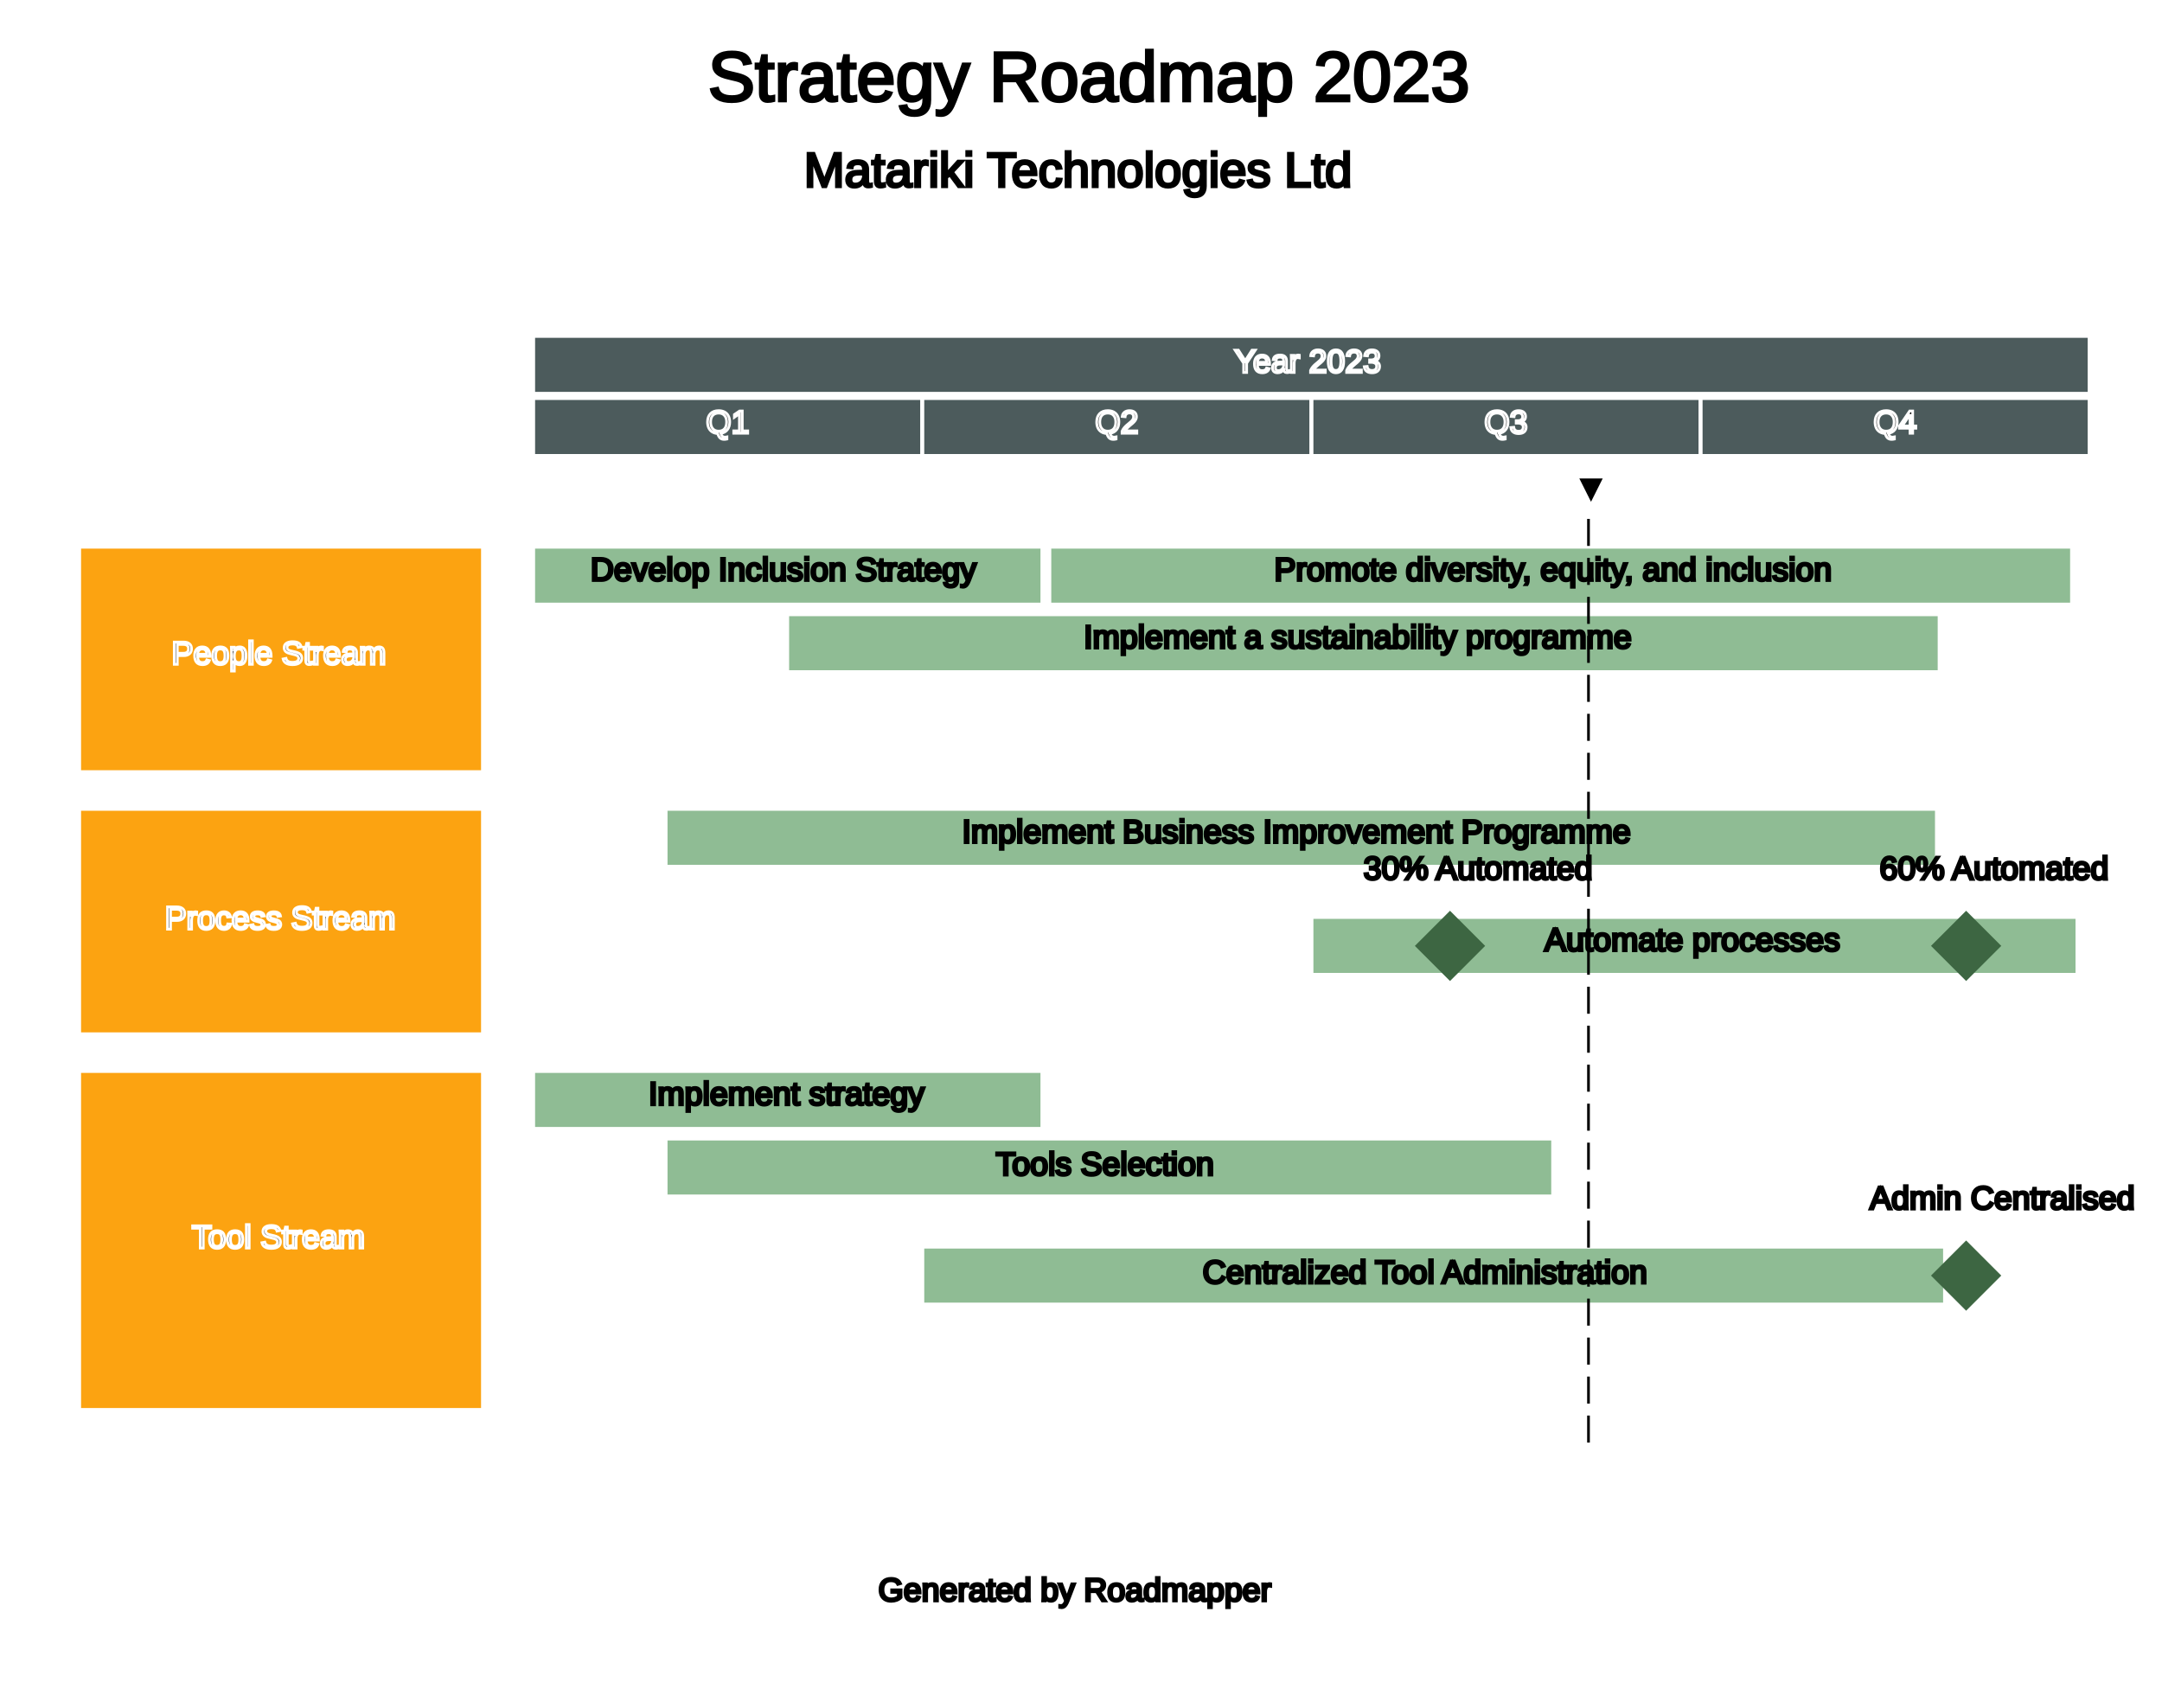
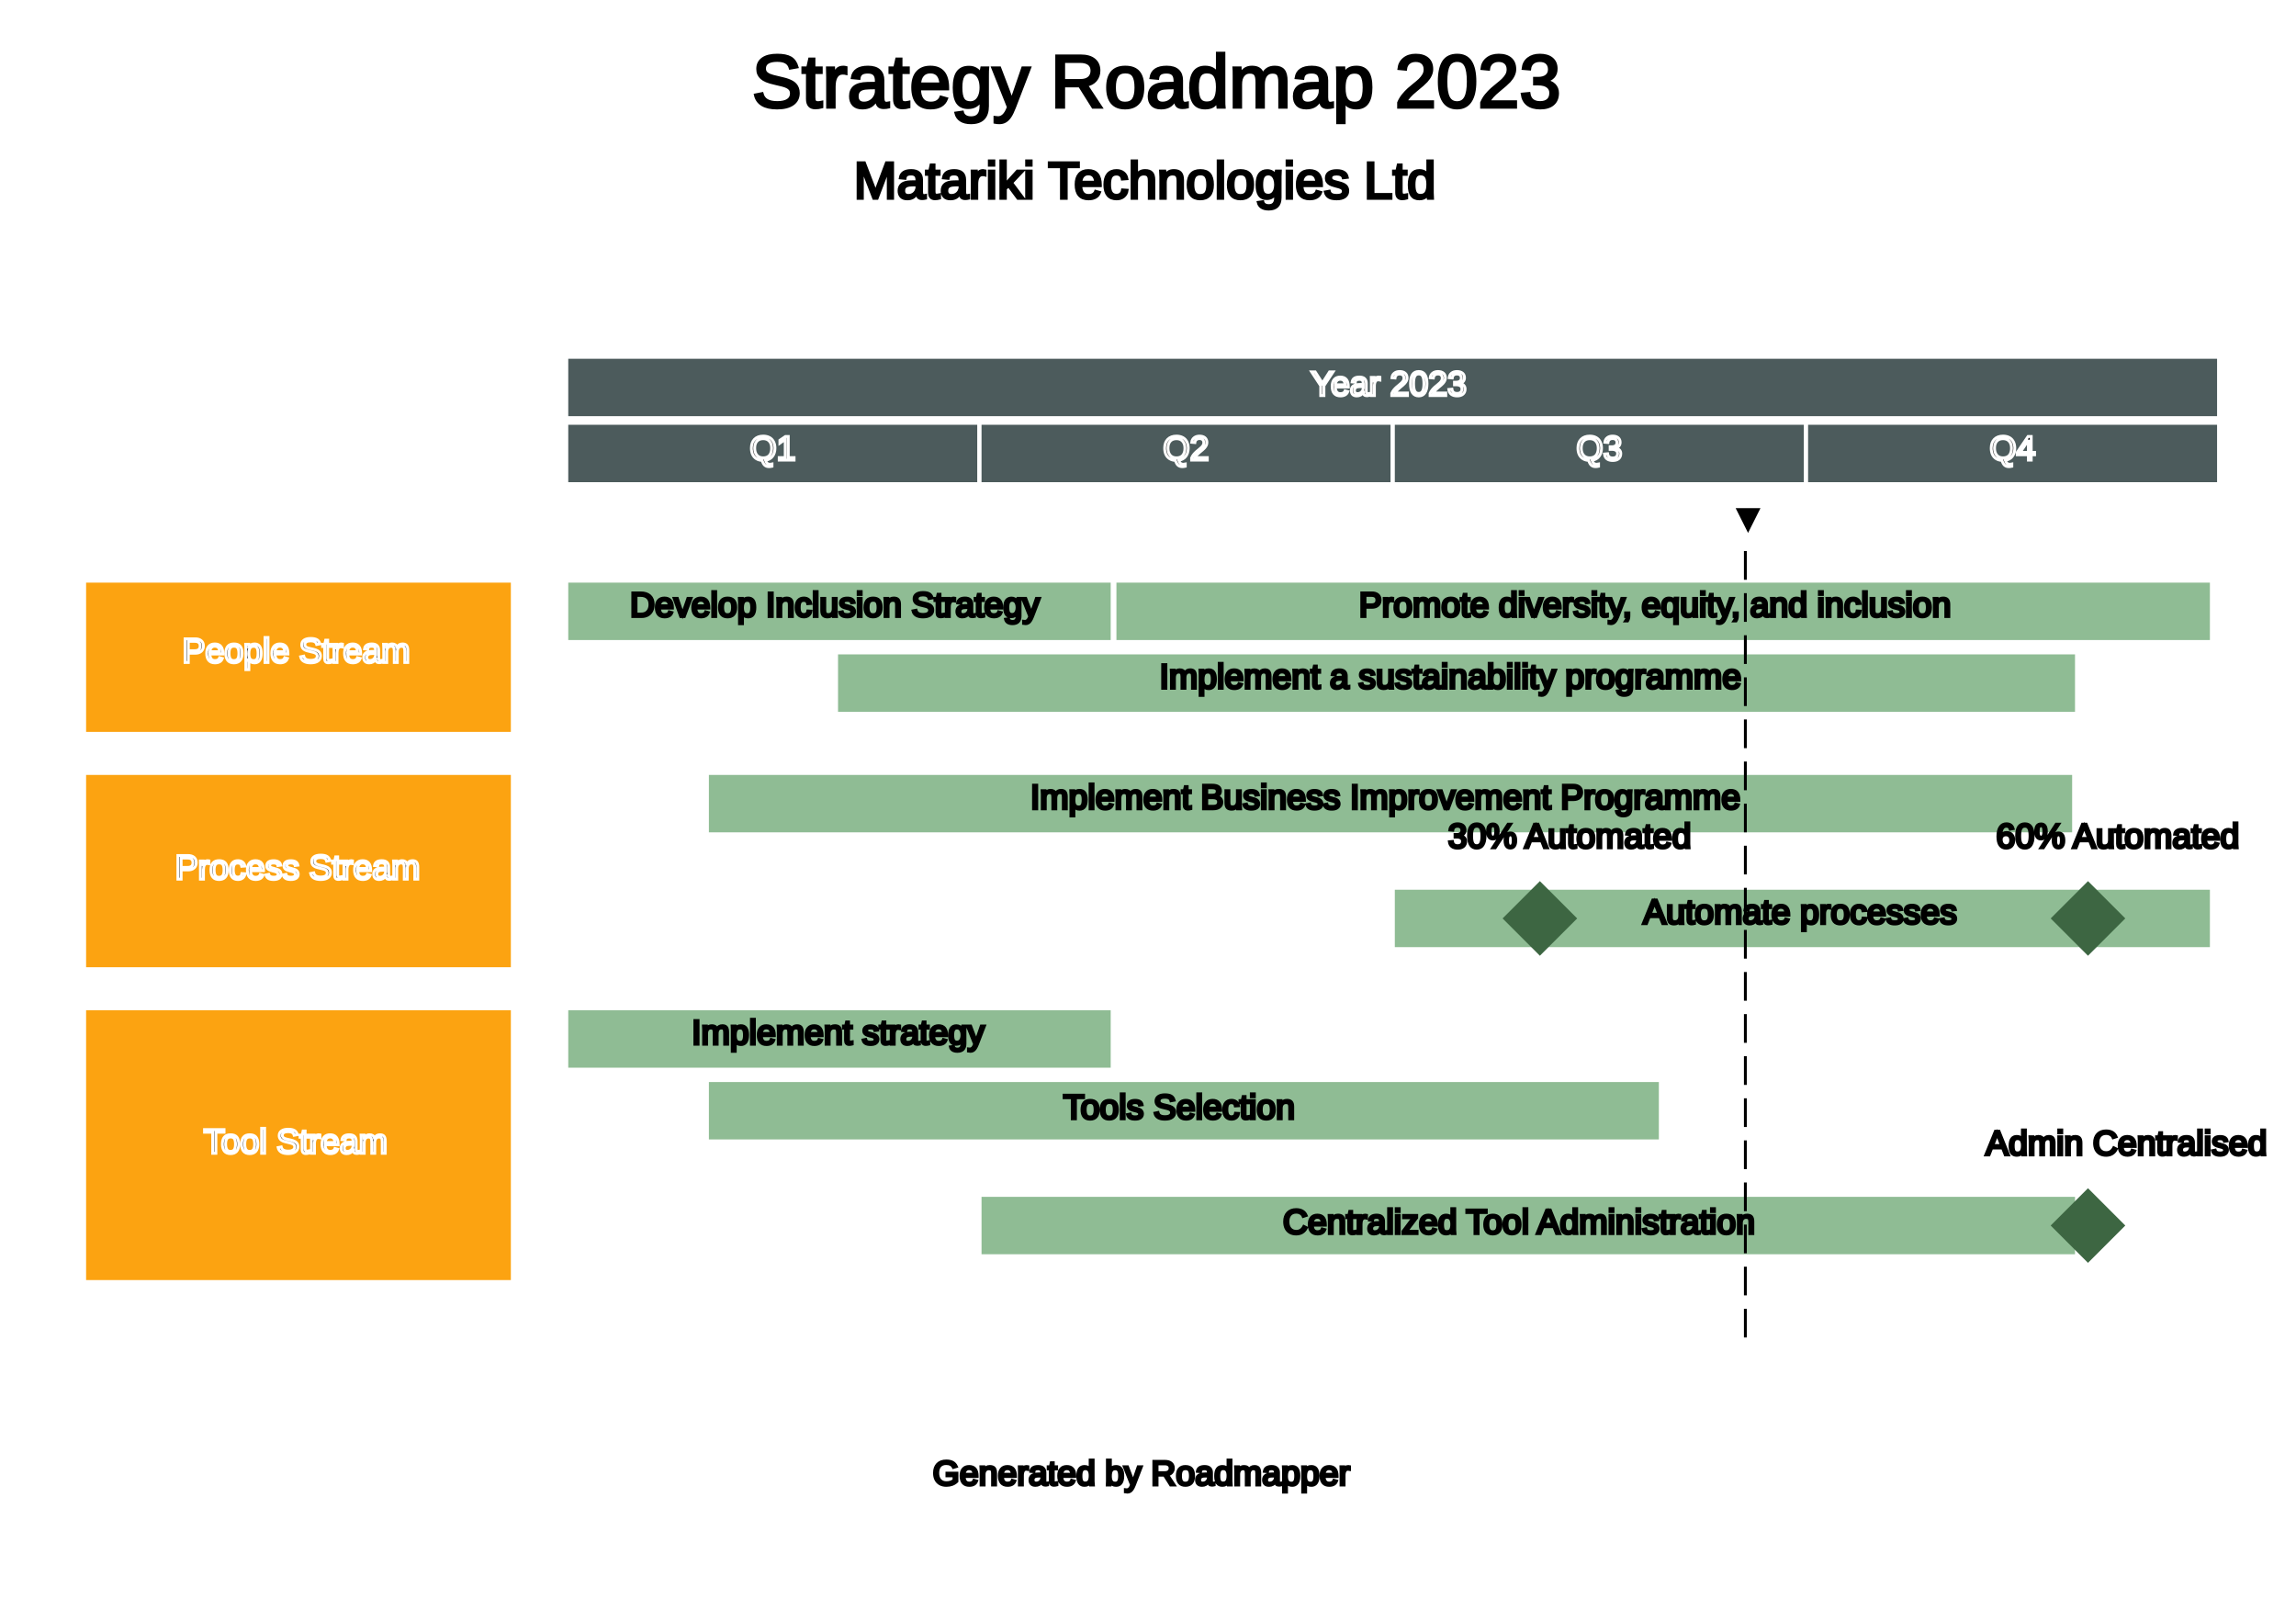
- <svg xmlns="http://www.w3.org/2000/svg" width="800" height="632" viewBox="0 0 800 632">
+ <svg xmlns="http://www.w3.org/2000/svg" width="800" height="557" viewBox="0 0 800 557">
  <defs>
</defs>
  <rect x="0" y="0" width="800" height="700" fill="#FFFFFF" />
  <text x="262.0" y="30" font-size="26" text-anchor="start" dominant-baseline="middle" font-family="Arial" stroke="#000000">Strategy Roadmap 2023</text>
  <text x="297.5" y="64" font-size="18" text-anchor="start" dominant-baseline="middle" font-family="Arial" stroke="#000000">Matariki Technologies Ltd</text>
  <rect x="198.0" y="125" width="574.5" height="20" fill="#4C5B5C" />
  <text x="456.75" y="129.5" font-size="12" stroke="#FFFFFF" text-anchor="start" dominant-baseline="hanging" font-family="Arial">Year 2023</text>
  <rect x="198.0" y="148" width="142.5" height="20" fill="#4C5B5C" />
  <text x="261.25" y="152.0" font-size="12" stroke="#FFFFFF" text-anchor="start" dominant-baseline="hanging" font-family="Arial">Q1</text>
  <rect x="342.0" y="148" width="142.5" height="20" fill="#4C5B5C" />
  <text x="405.25" y="152.0" font-size="12" stroke="#FFFFFF" text-anchor="start" dominant-baseline="hanging" font-family="Arial">Q2</text>
  <rect x="486.0" y="148" width="142.5" height="20" fill="#4C5B5C" />
  <text x="549.25" y="152.0" font-size="12" stroke="#FFFFFF" text-anchor="start" dominant-baseline="hanging" font-family="Arial">Q3</text>
  <rect x="630.0" y="148" width="142.5" height="20" fill="#4C5B5C" />
  <text x="693.25" y="152.0" font-size="12" stroke="#FFFFFF" text-anchor="start" dominant-baseline="hanging" font-family="Arial">Q4</text>
-   <path d="M341.0,168 L341.0,531" width="1" fill="(230, 230, 230, 12750)" />
-   <path d="M485.0,168 L485.0,531" width="1" fill="(230, 230, 230, 12750)" />
-   <path d="M629.0,168 L629.0,531" width="1" fill="(230, 230, 230, 12750)" />
-   <rect x="30" y="203" width="148.0" height="82" fill="#FCA311" />
-   <text x="63.5" y="237.5" font-size="12" stroke="#FFFFFF" text-anchor="start" dominant-baseline="hanging" font-family="Arial">People Stream</text>
-   <rect x="198" y="203" width="187" height="20" fill="#8FBC94" />
-   <text x="218.5" y="206.5" font-size="12" stroke="#000000" text-anchor="start" dominant-baseline="hanging" font-family="Arial">Develop Inclusion Strategy</text>
-   <rect x="389" y="203" width="377" height="20" fill="#8FBC94" />
-   <text x="471.5" y="206.5" font-size="12" stroke="#000000" text-anchor="start" dominant-baseline="hanging" font-family="Arial">Promote diversity, equity, and inclusion</text>
-   <rect x="292" y="228" width="425" height="20" fill="#8FBC94" />
-   <text x="401.0" y="231.5" font-size="12" stroke="#000000" text-anchor="start" dominant-baseline="hanging" font-family="Arial">Implement a sustainability programme</text>
-   <rect x="30" y="300" width="148.0" height="82" fill="#FCA311" />
-   <text x="61.0" y="335.5" font-size="12" stroke="#FFFFFF" text-anchor="start" dominant-baseline="hanging" font-family="Arial">Process Stream</text>
-   <rect x="247" y="300" width="469" height="20" fill="#8FBC94" />
-   <text x="356.0" y="303.5" font-size="12" stroke="#000000" text-anchor="start" dominant-baseline="hanging" font-family="Arial">Implement Business Improvement Programme</text>
-   <rect x="486" y="340" width="282" height="20" fill="#8FBC94" />
-   <text x="571.5" y="343.5" font-size="12" stroke="#000000" text-anchor="start" dominant-baseline="hanging" font-family="Arial">Automate processes</text>
-   <path d="M536.544,337 L549.544,350.0 L536.544,363 L523.544,350.0" fill="#3D6642" />
-   <text x="504.544" y="322" font-size="12" text-anchor="start" dominant-baseline="middle" font-family="Arial" stroke="#000000">30% Automated </text>
-   <path d="M727.522,337 L740.522,350.0 L727.522,363 L714.522,350.0" fill="#3D6642" />
-   <text x="695.522" y="322" font-size="12" text-anchor="start" dominant-baseline="middle" font-family="Arial" stroke="#000000">60% Automated </text>
-   <rect x="30" y="397" width="148.0" height="124" fill="#FCA311" />
-   <text x="71.0" y="453.5" font-size="12" stroke="#FFFFFF" text-anchor="start" dominant-baseline="hanging" font-family="Arial">Tool Stream</text>
-   <rect x="198" y="397" width="187" height="20" fill="#8FBC94" />
-   <text x="240.0" y="400.5" font-size="12" stroke="#000000" text-anchor="start" dominant-baseline="hanging" font-family="Arial">Implement strategy</text>
-   <rect x="247" y="422" width="327" height="20" fill="#8FBC94" />
-   <text x="368.5" y="426.5" font-size="12" stroke="#000000" text-anchor="start" dominant-baseline="hanging" font-family="Arial">Tools Selection</text>
-   <rect x="342" y="462" width="377" height="20" fill="#8FBC94" />
-   <text x="445.0" y="466.5" font-size="12" stroke="#000000" text-anchor="start" dominant-baseline="hanging" font-family="Arial">Centralized Tool Administration</text>
-   <path d="M727.522,459 L740.522,472.0 L727.522,485 L714.522,472.0" fill="#3D6642" />
-   <text x="691.855" y="444" font-size="12" text-anchor="start" dominant-baseline="middle" font-family="Arial" stroke="#000000">Admin Centralised</text>
-   <text x="582.786" y="181" font-size="12" text-anchor="start" dominant-baseline="middle" font-family="Arial" stroke="#000000">▼</text>
-   <path d="M587.786,192.0 L587.786,202.0" stroke="#000000" />
-   <path d="M587.786,206.426 L587.786,216.426" stroke="#000000" />
-   <path d="M587.786,220.851 L587.786,230.851" stroke="#000000" />
-   <path d="M587.786,235.277 L587.786,245.277" stroke="#000000" />
-   <path d="M587.786,249.702 L587.786,259.702" stroke="#000000" />
-   <path d="M587.786,264.128 L587.786,274.128" stroke="#000000" />
-   <path d="M587.786,278.553 L587.786,288.553" stroke="#000000" />
-   <path d="M587.786,292.979 L587.786,302.979" stroke="#000000" />
-   <path d="M587.786,307.404 L587.786,317.404" stroke="#000000" />
-   <path d="M587.786,321.83 L587.786,331.83" stroke="#000000" />
-   <path d="M587.786,336.255 L587.786,346.255" stroke="#000000" />
-   <path d="M587.786,350.681 L587.786,360.681" stroke="#000000" />
-   <path d="M587.786,365.106 L587.786,375.106" stroke="#000000" />
-   <path d="M587.786,379.532 L587.786,389.532" stroke="#000000" />
-   <path d="M587.786,393.957 L587.786,403.957" stroke="#000000" />
-   <path d="M587.786,408.383 L587.786,418.383" stroke="#000000" />
-   <path d="M587.786,422.809 L587.786,432.809" stroke="#000000" />
-   <path d="M587.786,437.234 L587.786,447.234" stroke="#000000" />
-   <path d="M587.786,451.66 L587.786,461.66" stroke="#000000" />
-   <path d="M587.786,466.085 L587.786,476.085" stroke="#000000" />
-   <path d="M587.786,480.511 L587.786,490.511" stroke="#000000" />
-   <path d="M587.786,494.936 L587.786,504.936" stroke="#000000" />
-   <path d="M587.786,509.362 L587.786,519.362" stroke="#000000" />
-   <path d="M587.786,523.787 L587.786,533.787" stroke="#000000" />
-   <text x="325.0" y="589" font-size="12" text-anchor="start" dominant-baseline="middle" font-family="Arial" stroke="#000000">Generated by Roadmapper</text>
+   <path d="M341.0,168 L341.0,456" width="1" fill="(230, 230, 230, 12750)" />
+   <path d="M485.0,168 L485.0,456" width="1" fill="(230, 230, 230, 12750)" />
+   <path d="M629.0,168 L629.0,456" width="1" fill="(230, 230, 230, 12750)" />
+   <rect x="30" y="203" width="148.0" height="52" fill="#FCA311" />
+   <text x="63.5" y="222.5" font-size="12" stroke="#FFFFFF" text-anchor="start" dominant-baseline="hanging" font-family="Arial">People Stream</text>
+   <rect x="198" y="203" width="189" height="20" fill="#8FBC94" />
+   <text x="219.5" y="206.5" font-size="12" stroke="#000000" text-anchor="start" dominant-baseline="hanging" font-family="Arial">Develop Inclusion Strategy</text>
+   <rect x="389" y="203" width="381" height="20" fill="#8FBC94" />
+   <text x="473.5" y="206.5" font-size="12" stroke="#000000" text-anchor="start" dominant-baseline="hanging" font-family="Arial">Promote diversity, equity, and inclusion</text>
+   <rect x="292" y="228" width="431" height="20" fill="#8FBC94" />
+   <text x="404.0" y="231.5" font-size="12" stroke="#000000" text-anchor="start" dominant-baseline="hanging" font-family="Arial">Implement a sustainability programme</text>
+   <rect x="30" y="270" width="148.0" height="67" fill="#FCA311" />
+   <text x="61.0" y="298.0" font-size="12" stroke="#FFFFFF" text-anchor="start" dominant-baseline="hanging" font-family="Arial">Process Stream</text>
+   <rect x="247" y="270" width="475" height="20" fill="#8FBC94" />
+   <text x="359.0" y="273.5" font-size="12" stroke="#000000" text-anchor="start" dominant-baseline="hanging" font-family="Arial">Implement Business Improvement Programme</text>
+   <rect x="486" y="310" width="284" height="20" fill="#8FBC94" />
+   <text x="572.5" y="313.5" font-size="12" stroke="#000000" text-anchor="start" dominant-baseline="hanging" font-family="Arial">Automate processes</text>
+   <path d="M536.544,307 L549.544,320.0 L536.544,333 L523.544,320.0" fill="#3D6642" />
+   <text x="504.544" y="292" font-size="12" text-anchor="start" dominant-baseline="middle" font-family="Arial" stroke="#000000">30% Automated </text>
+   <path d="M727.522,307 L740.522,320.0 L727.522,333 L714.522,320.0" fill="#3D6642" />
+   <text x="695.522" y="292" font-size="12" text-anchor="start" dominant-baseline="middle" font-family="Arial" stroke="#000000">60% Automated </text>
+   <rect x="30" y="352" width="148.0" height="94" fill="#FCA311" />
+   <text x="71.0" y="393.5" font-size="12" stroke="#FFFFFF" text-anchor="start" dominant-baseline="hanging" font-family="Arial">Tool Stream</text>
+   <rect x="198" y="352" width="189" height="20" fill="#8FBC94" />
+   <text x="241.0" y="355.5" font-size="12" stroke="#000000" text-anchor="start" dominant-baseline="hanging" font-family="Arial">Implement strategy</text>
+   <rect x="247" y="377" width="331" height="20" fill="#8FBC94" />
+   <text x="370.5" y="381.5" font-size="12" stroke="#000000" text-anchor="start" dominant-baseline="hanging" font-family="Arial">Tools Selection</text>
+   <rect x="342" y="417" width="381" height="20" fill="#8FBC94" />
+   <text x="447.0" y="421.5" font-size="12" stroke="#000000" text-anchor="start" dominant-baseline="hanging" font-family="Arial">Centralized Tool Administration</text>
+   <path d="M727.522,414 L740.522,427.0 L727.522,440 L714.522,427.0" fill="#3D6642" />
+   <text x="691.855" y="399" font-size="12" text-anchor="start" dominant-baseline="middle" font-family="Arial" stroke="#000000">Admin Centralised</text>
+   <text x="603.143" y="181" font-size="12" text-anchor="start" dominant-baseline="middle" font-family="Arial" stroke="#000000">▼</text>
+   <path d="M608.143,192.0 L608.143,202.0" stroke="#000000" />
+   <path d="M608.143,206.667 L608.143,216.667" stroke="#000000" />
+   <path d="M608.143,221.333 L608.143,231.333" stroke="#000000" />
+   <path d="M608.143,236.0 L608.143,246.0" stroke="#000000" />
+   <path d="M608.143,250.667 L608.143,260.667" stroke="#000000" />
+   <path d="M608.143,265.333 L608.143,275.333" stroke="#000000" />
+   <path d="M608.143,280.0 L608.143,290.0" stroke="#000000" />
+   <path d="M608.143,294.667 L608.143,304.667" stroke="#000000" />
+   <path d="M608.143,309.333 L608.143,319.333" stroke="#000000" />
+   <path d="M608.143,324.0 L608.143,334.0" stroke="#000000" />
+   <path d="M608.143,338.667 L608.143,348.667" stroke="#000000" />
+   <path d="M608.143,353.333 L608.143,363.333" stroke="#000000" />
+   <path d="M608.143,368.0 L608.143,378.0" stroke="#000000" />
+   <path d="M608.143,382.667 L608.143,392.667" stroke="#000000" />
+   <path d="M608.143,397.333 L608.143,407.333" stroke="#000000" />
+   <path d="M608.143,412.0 L608.143,422.0" stroke="#000000" />
+   <path d="M608.143,426.667 L608.143,436.667" stroke="#000000" />
+   <path d="M608.143,441.333 L608.143,451.333" stroke="#000000" />
+   <path d="M608.143,456.0 L608.143,466.0" stroke="#000000" />
+   <text x="325.0" y="514" font-size="12" text-anchor="start" dominant-baseline="middle" font-family="Arial" stroke="#000000">Generated by Roadmapper</text>
</svg>
